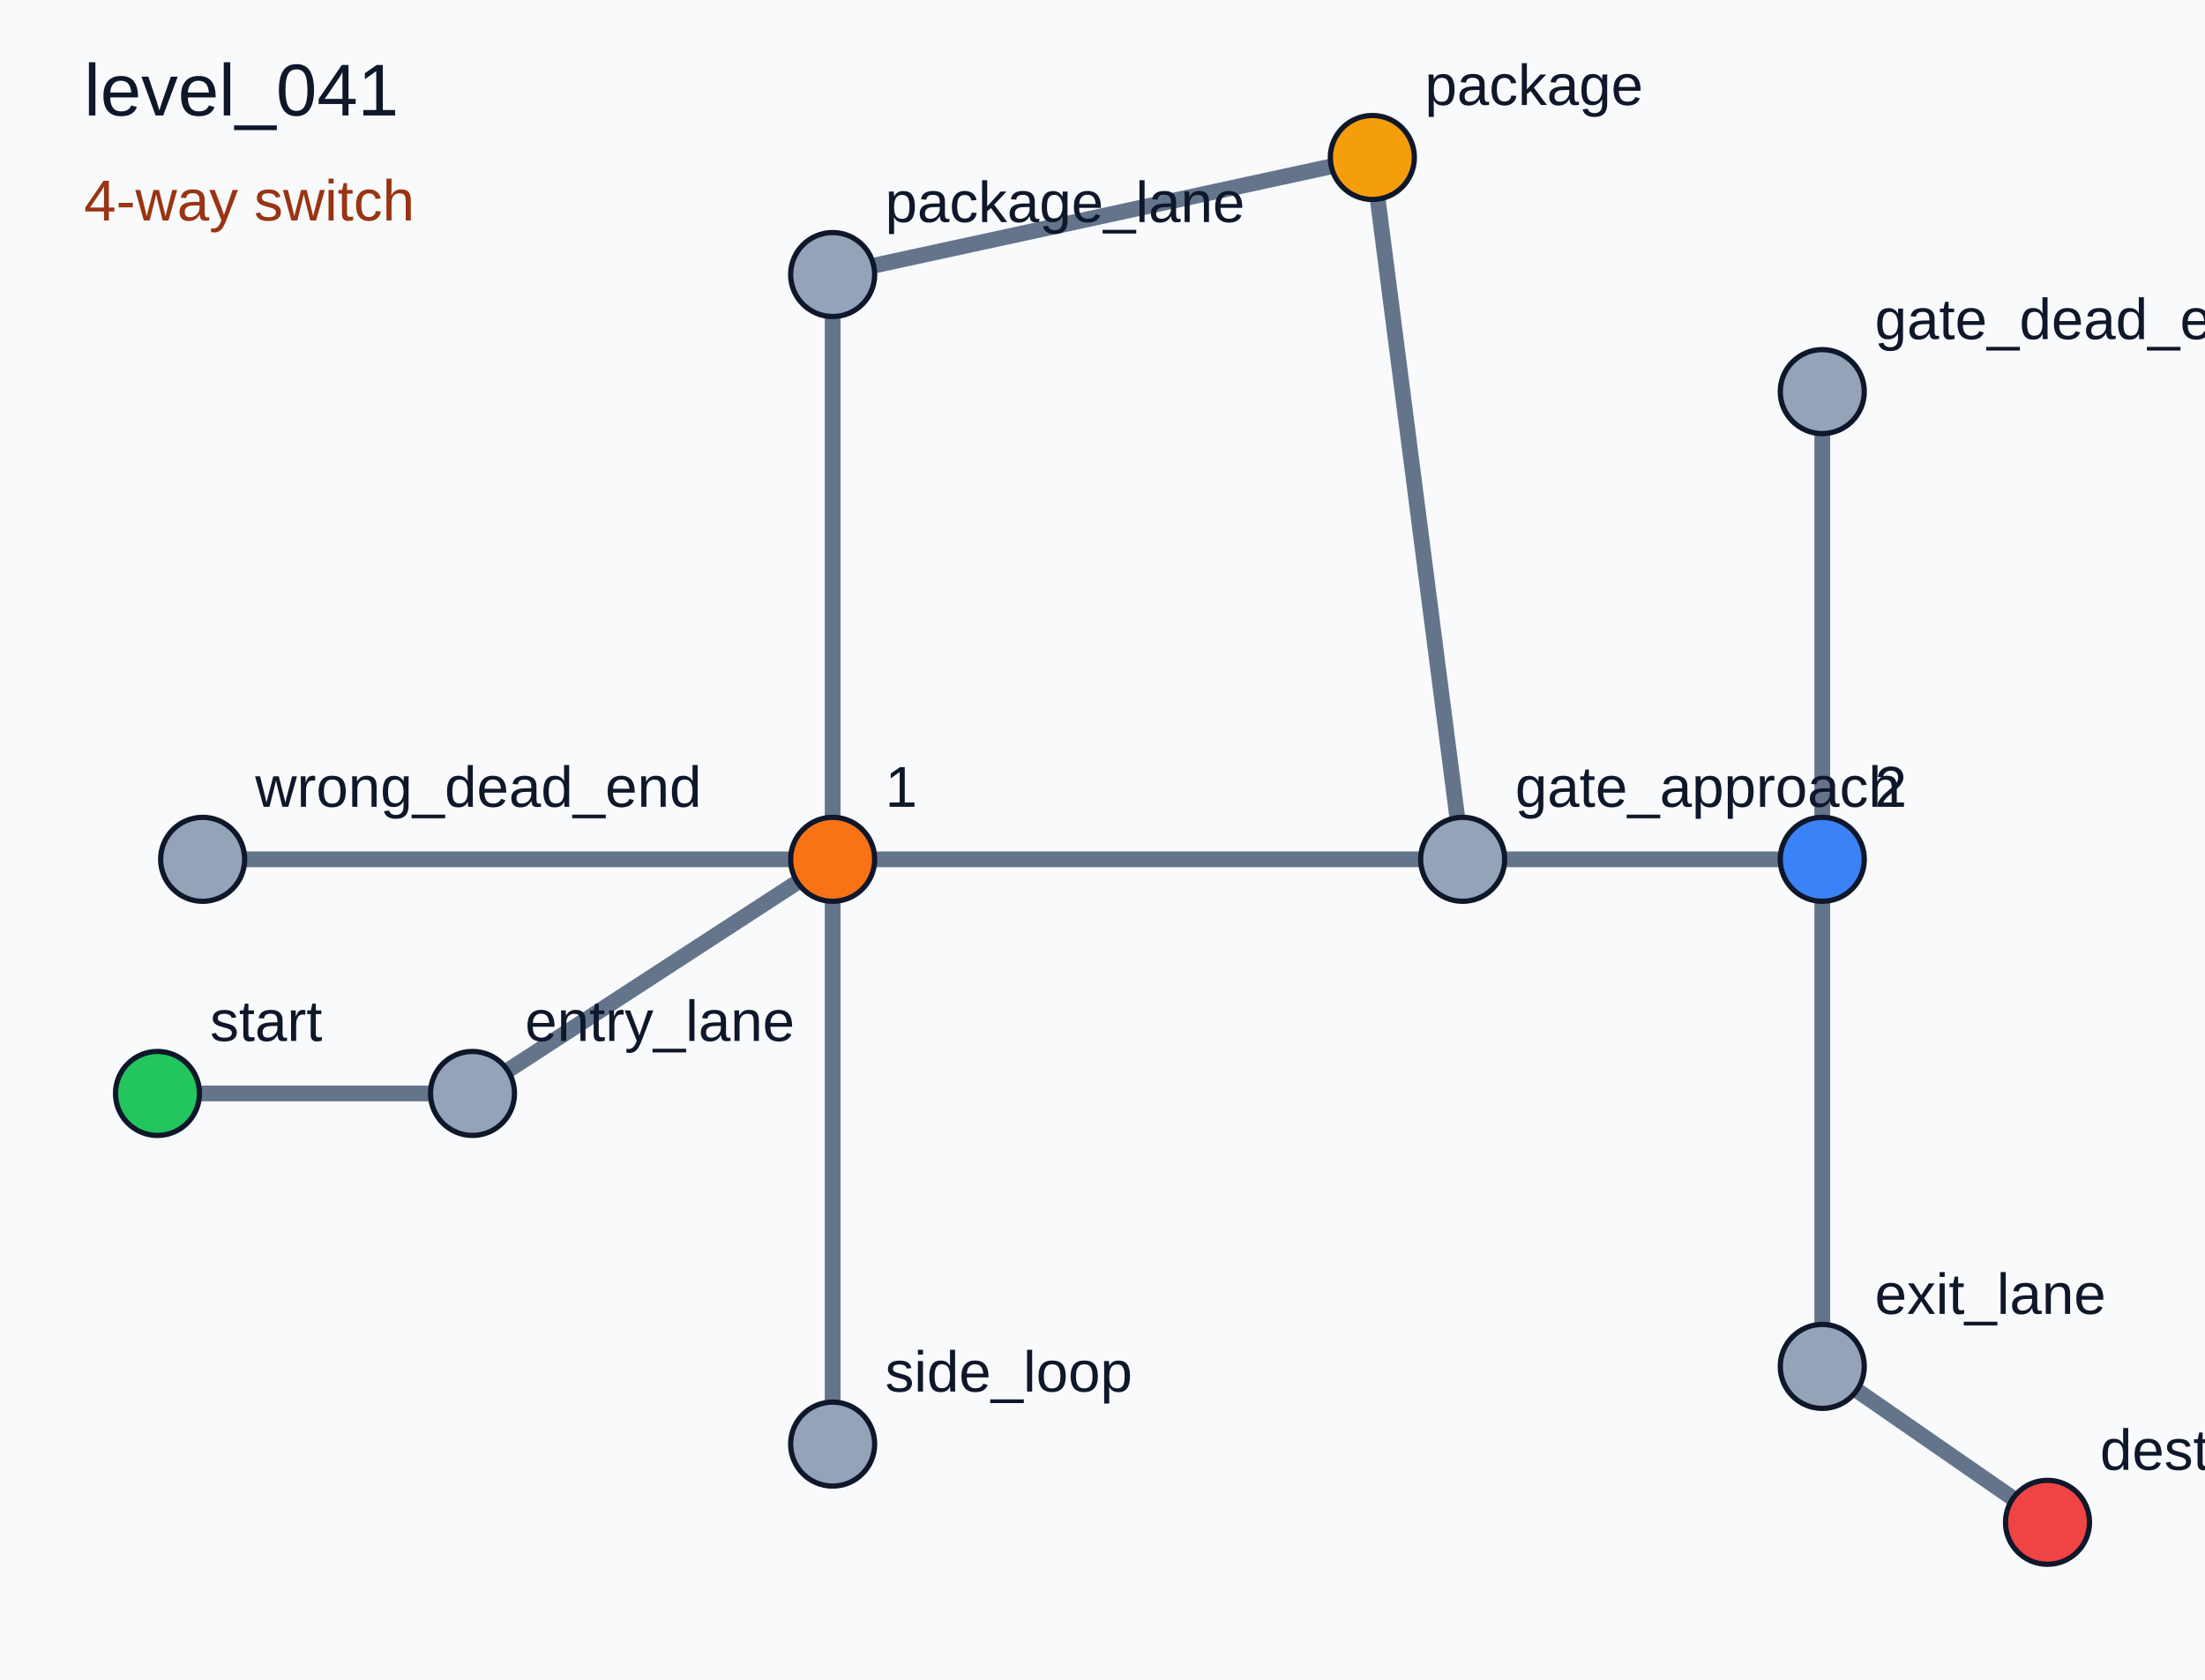
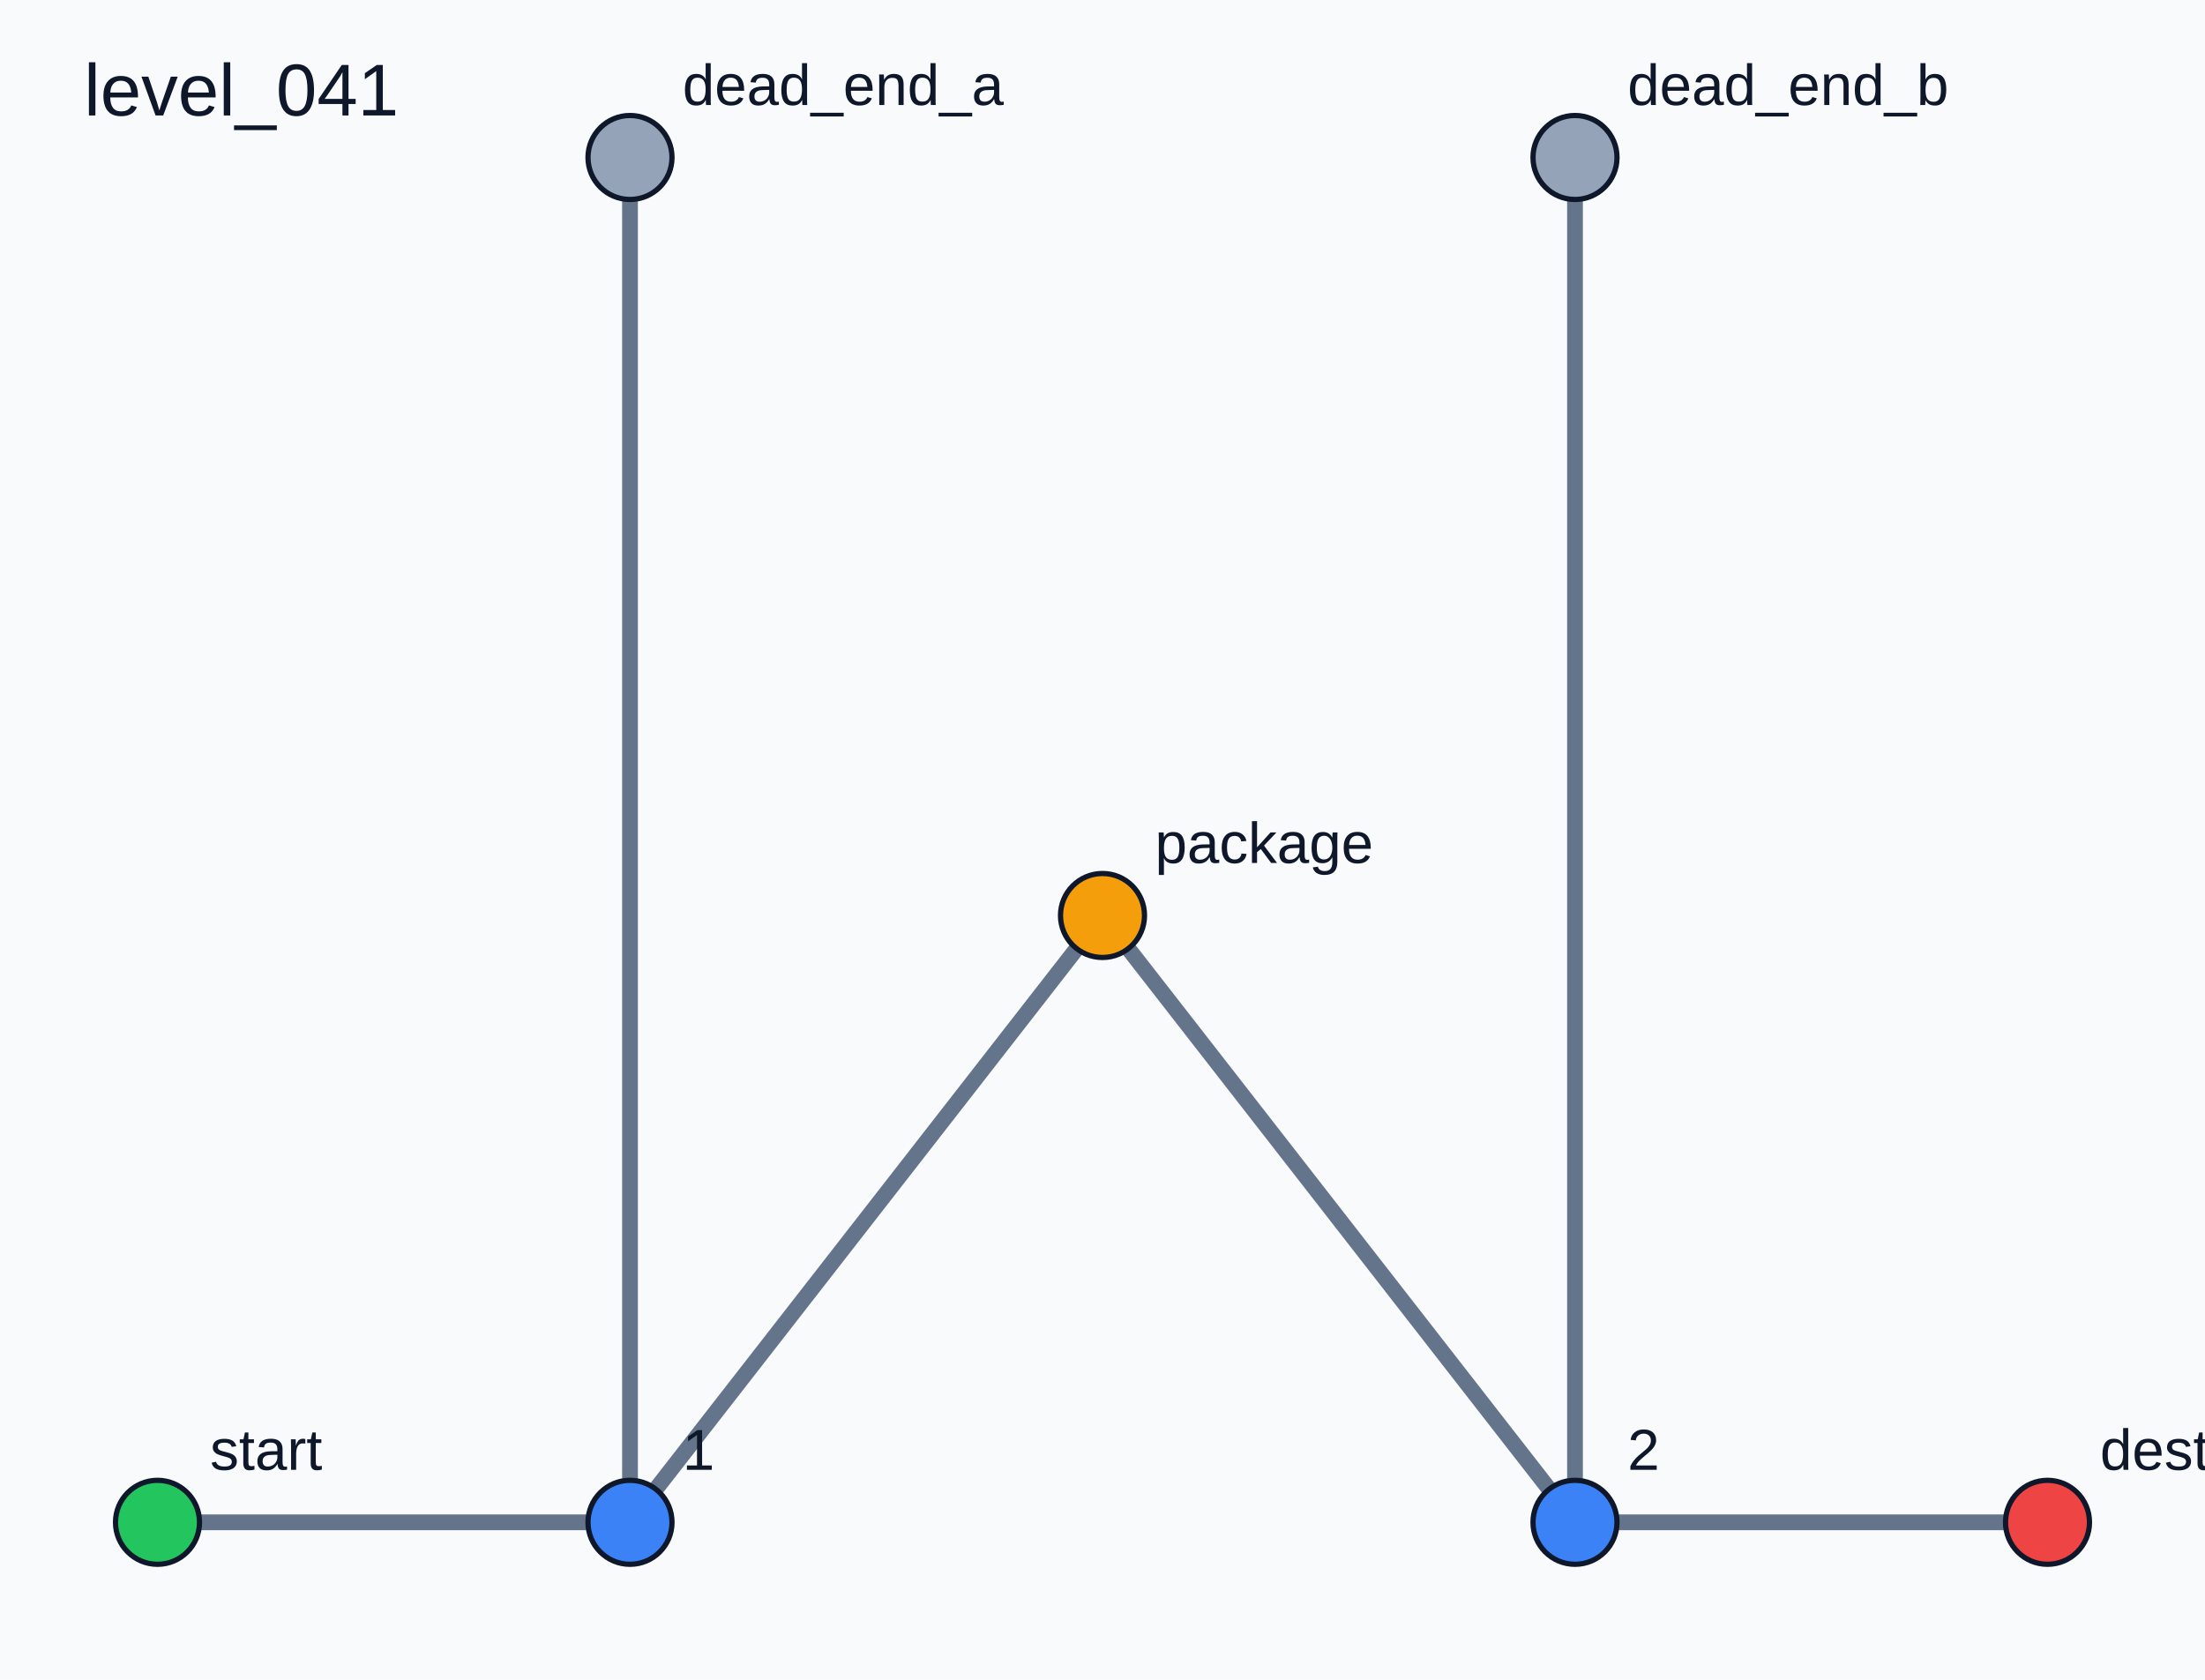
<svg xmlns="http://www.w3.org/2000/svg" width="420" height="320" viewBox="0 0 420 320">
  <rect width="100%" height="100%" fill="#f8fafc" />
  <text x="16" y="22" font-family="Arial" font-size="14" fill="#0f172a">level_041</text>
-   <text x="16" y="42" font-family="Arial" font-size="11" fill="#9a3412">4-way switch</text>
-   <line x1="30.0" y1="208.3" x2="90.0" y2="208.3" stroke="#64748b" stroke-width="3" />
-   <line x1="90.0" y1="208.3" x2="158.6" y2="163.7" stroke="#64748b" stroke-width="3" />
-   <line x1="158.6" y1="163.7" x2="38.6" y2="163.7" stroke="#64748b" stroke-width="3" />
-   <line x1="158.6" y1="163.7" x2="158.6" y2="52.3" stroke="#64748b" stroke-width="3" />
-   <line x1="158.6" y1="163.7" x2="278.6" y2="163.7" stroke="#64748b" stroke-width="3" />
-   <line x1="158.6" y1="163.7" x2="158.6" y2="275.1" stroke="#64748b" stroke-width="3" />
-   <line x1="158.6" y1="52.3" x2="261.4" y2="30.0" stroke="#64748b" stroke-width="3" />
-   <line x1="261.4" y1="30.0" x2="278.6" y2="163.7" stroke="#64748b" stroke-width="3" />
-   <line x1="278.6" y1="163.7" x2="347.1" y2="163.7" stroke="#64748b" stroke-width="3" />
-   <line x1="347.1" y1="163.7" x2="347.1" y2="74.6" stroke="#64748b" stroke-width="3" />
-   <line x1="347.1" y1="163.7" x2="347.1" y2="260.3" stroke="#64748b" stroke-width="3" />
-   <line x1="347.1" y1="260.3" x2="390.0" y2="290.0" stroke="#64748b" stroke-width="3" />
-   <circle cx="30.0" cy="208.3" r="8" fill="#22c55e" stroke="#0f172a" stroke-width="1" />
-   <text x="40.0" y="198.3" font-family="Arial" font-size="11" fill="#0f172a">start</text>
-   <circle cx="90.0" cy="208.3" r="8" fill="#94a3b8" stroke="#0f172a" stroke-width="1" />
-   <text x="100.0" y="198.3" font-family="Arial" font-size="11" fill="#0f172a">entry_lane</text>
-   <circle cx="158.6" cy="163.7" r="8" fill="#f97316" stroke="#0f172a" stroke-width="1" />
-   <text x="168.6" y="153.7" font-family="Arial" font-size="11" fill="#0f172a">1</text>
-   <circle cx="158.6" cy="52.3" r="8" fill="#94a3b8" stroke="#0f172a" stroke-width="1" />
-   <text x="168.6" y="42.3" font-family="Arial" font-size="11" fill="#0f172a">package_lane</text>
-   <circle cx="261.4" cy="30.0" r="8" fill="#f59e0b" stroke="#0f172a" stroke-width="1" />
-   <text x="271.4" y="20.0" font-family="Arial" font-size="11" fill="#0f172a">package</text>
-   <circle cx="278.6" cy="163.7" r="8" fill="#94a3b8" stroke="#0f172a" stroke-width="1" />
-   <text x="288.6" y="153.7" font-family="Arial" font-size="11" fill="#0f172a">gate_approach</text>
-   <circle cx="347.1" cy="163.7" r="8" fill="#3b82f6" stroke="#0f172a" stroke-width="1" />
-   <text x="357.1" y="153.7" font-family="Arial" font-size="11" fill="#0f172a">2</text>
-   <circle cx="347.1" cy="260.3" r="8" fill="#94a3b8" stroke="#0f172a" stroke-width="1" />
-   <text x="357.1" y="250.3" font-family="Arial" font-size="11" fill="#0f172a">exit_lane</text>
+   <line x1="30.0" y1="290.0" x2="120.0" y2="290.0" stroke="#64748b" stroke-width="3" />
+   <line x1="120.0" y1="290.0" x2="120.0" y2="30.0" stroke="#64748b" stroke-width="3" />
+   <line x1="120.0" y1="290.0" x2="210.0" y2="174.4" stroke="#64748b" stroke-width="3" />
+   <line x1="210.0" y1="174.4" x2="300.0" y2="290.0" stroke="#64748b" stroke-width="3" />
+   <line x1="300.0" y1="290.0" x2="300.0" y2="30.0" stroke="#64748b" stroke-width="3" />
+   <line x1="300.0" y1="290.0" x2="390.0" y2="290.0" stroke="#64748b" stroke-width="3" />
+   <circle cx="30.0" cy="290.0" r="8" fill="#22c55e" stroke="#0f172a" stroke-width="1" />
+   <text x="40.0" y="280.0" font-family="Arial" font-size="11" fill="#0f172a">start</text>
+   <circle cx="120.0" cy="290.0" r="8" fill="#3b82f6" stroke="#0f172a" stroke-width="1" />
+   <text x="130.0" y="280.0" font-family="Arial" font-size="11" fill="#0f172a">1</text>
+   <circle cx="210.0" cy="174.4" r="8" fill="#f59e0b" stroke="#0f172a" stroke-width="1" />
+   <text x="220.0" y="164.4" font-family="Arial" font-size="11" fill="#0f172a">package</text>
+   <circle cx="300.0" cy="290.0" r="8" fill="#3b82f6" stroke="#0f172a" stroke-width="1" />
+   <text x="310.0" y="280.0" font-family="Arial" font-size="11" fill="#0f172a">2</text>
  <circle cx="390.0" cy="290.0" r="8" fill="#ef4444" stroke="#0f172a" stroke-width="1" />
  <text x="400.0" y="280.0" font-family="Arial" font-size="11" fill="#0f172a">destination</text>
-   <circle cx="38.6" cy="163.7" r="8" fill="#94a3b8" stroke="#0f172a" stroke-width="1" />
-   <text x="48.6" y="153.7" font-family="Arial" font-size="11" fill="#0f172a">wrong_dead_end</text>
-   <circle cx="158.6" cy="275.1" r="8" fill="#94a3b8" stroke="#0f172a" stroke-width="1" />
-   <text x="168.6" y="265.1" font-family="Arial" font-size="11" fill="#0f172a">side_loop</text>
-   <circle cx="347.1" cy="74.6" r="8" fill="#94a3b8" stroke="#0f172a" stroke-width="1" />
-   <text x="357.1" y="64.6" font-family="Arial" font-size="11" fill="#0f172a">gate_dead_end</text>
+   <circle cx="120.0" cy="30.0" r="8" fill="#94a3b8" stroke="#0f172a" stroke-width="1" />
+   <text x="130.0" y="20.0" font-family="Arial" font-size="11" fill="#0f172a">dead_end_a</text>
+   <circle cx="300.0" cy="30.0" r="8" fill="#94a3b8" stroke="#0f172a" stroke-width="1" />
+   <text x="310.0" y="20.0" font-family="Arial" font-size="11" fill="#0f172a">dead_end_b</text>
</svg>
